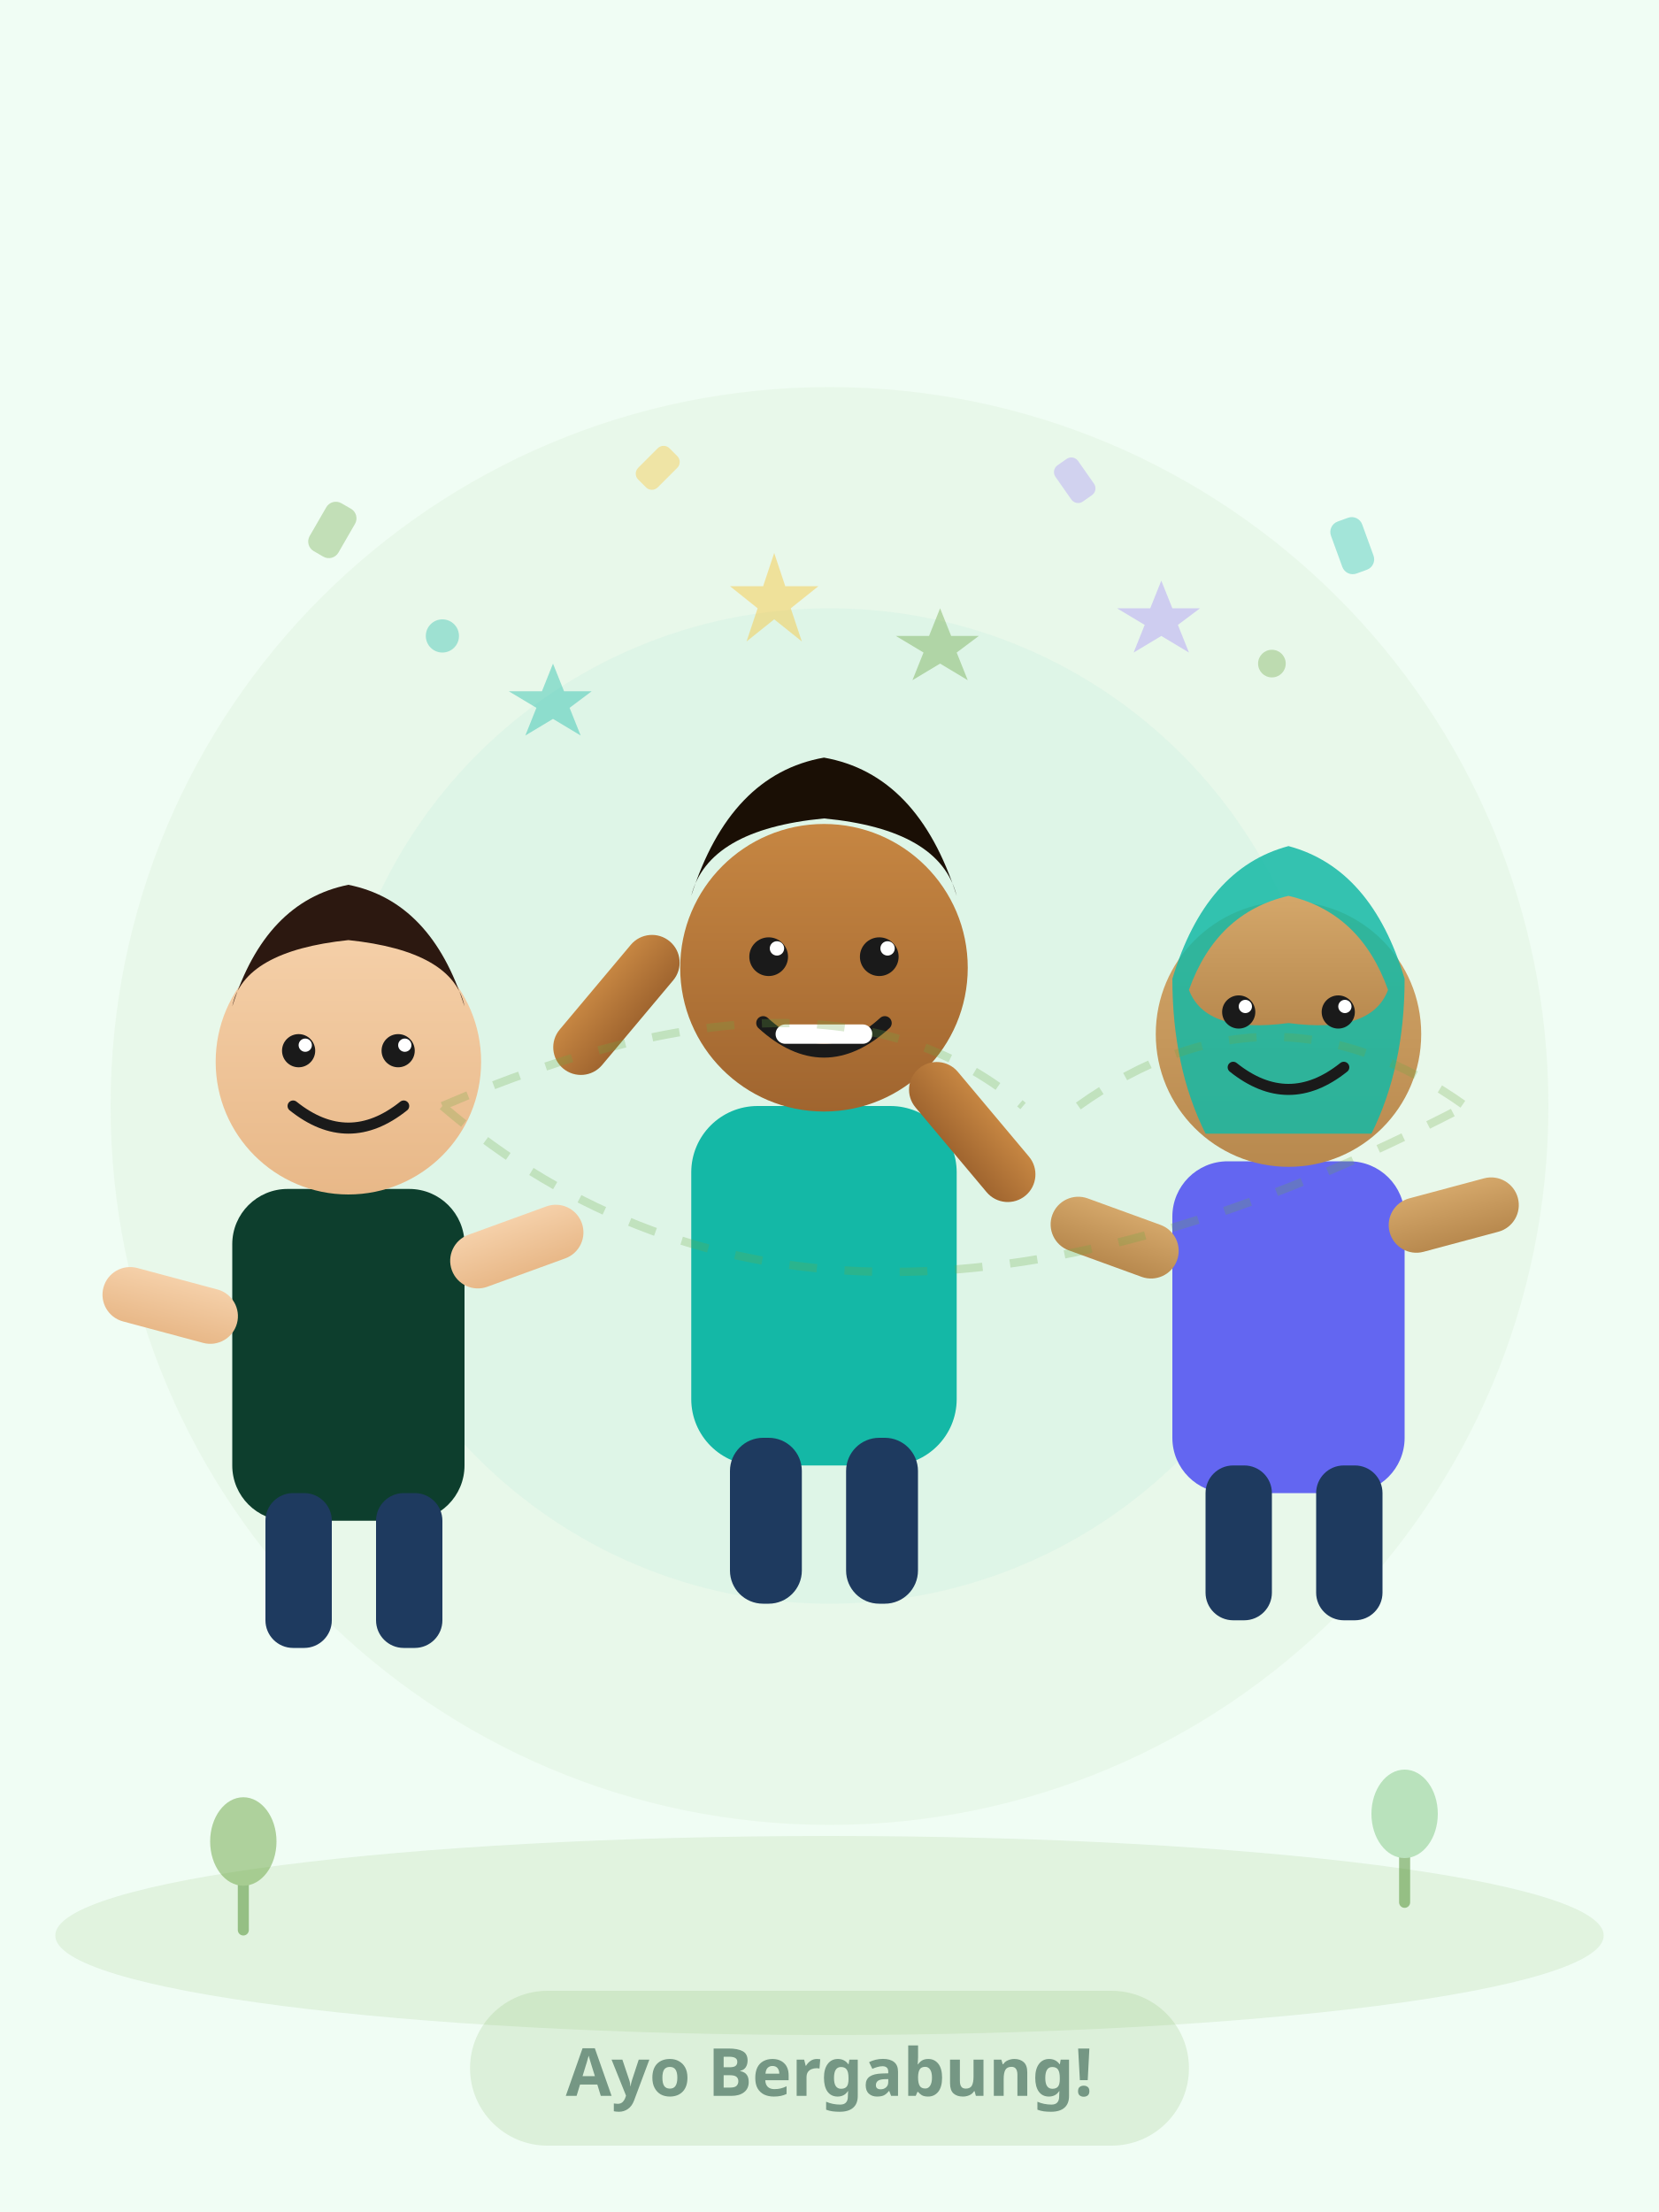
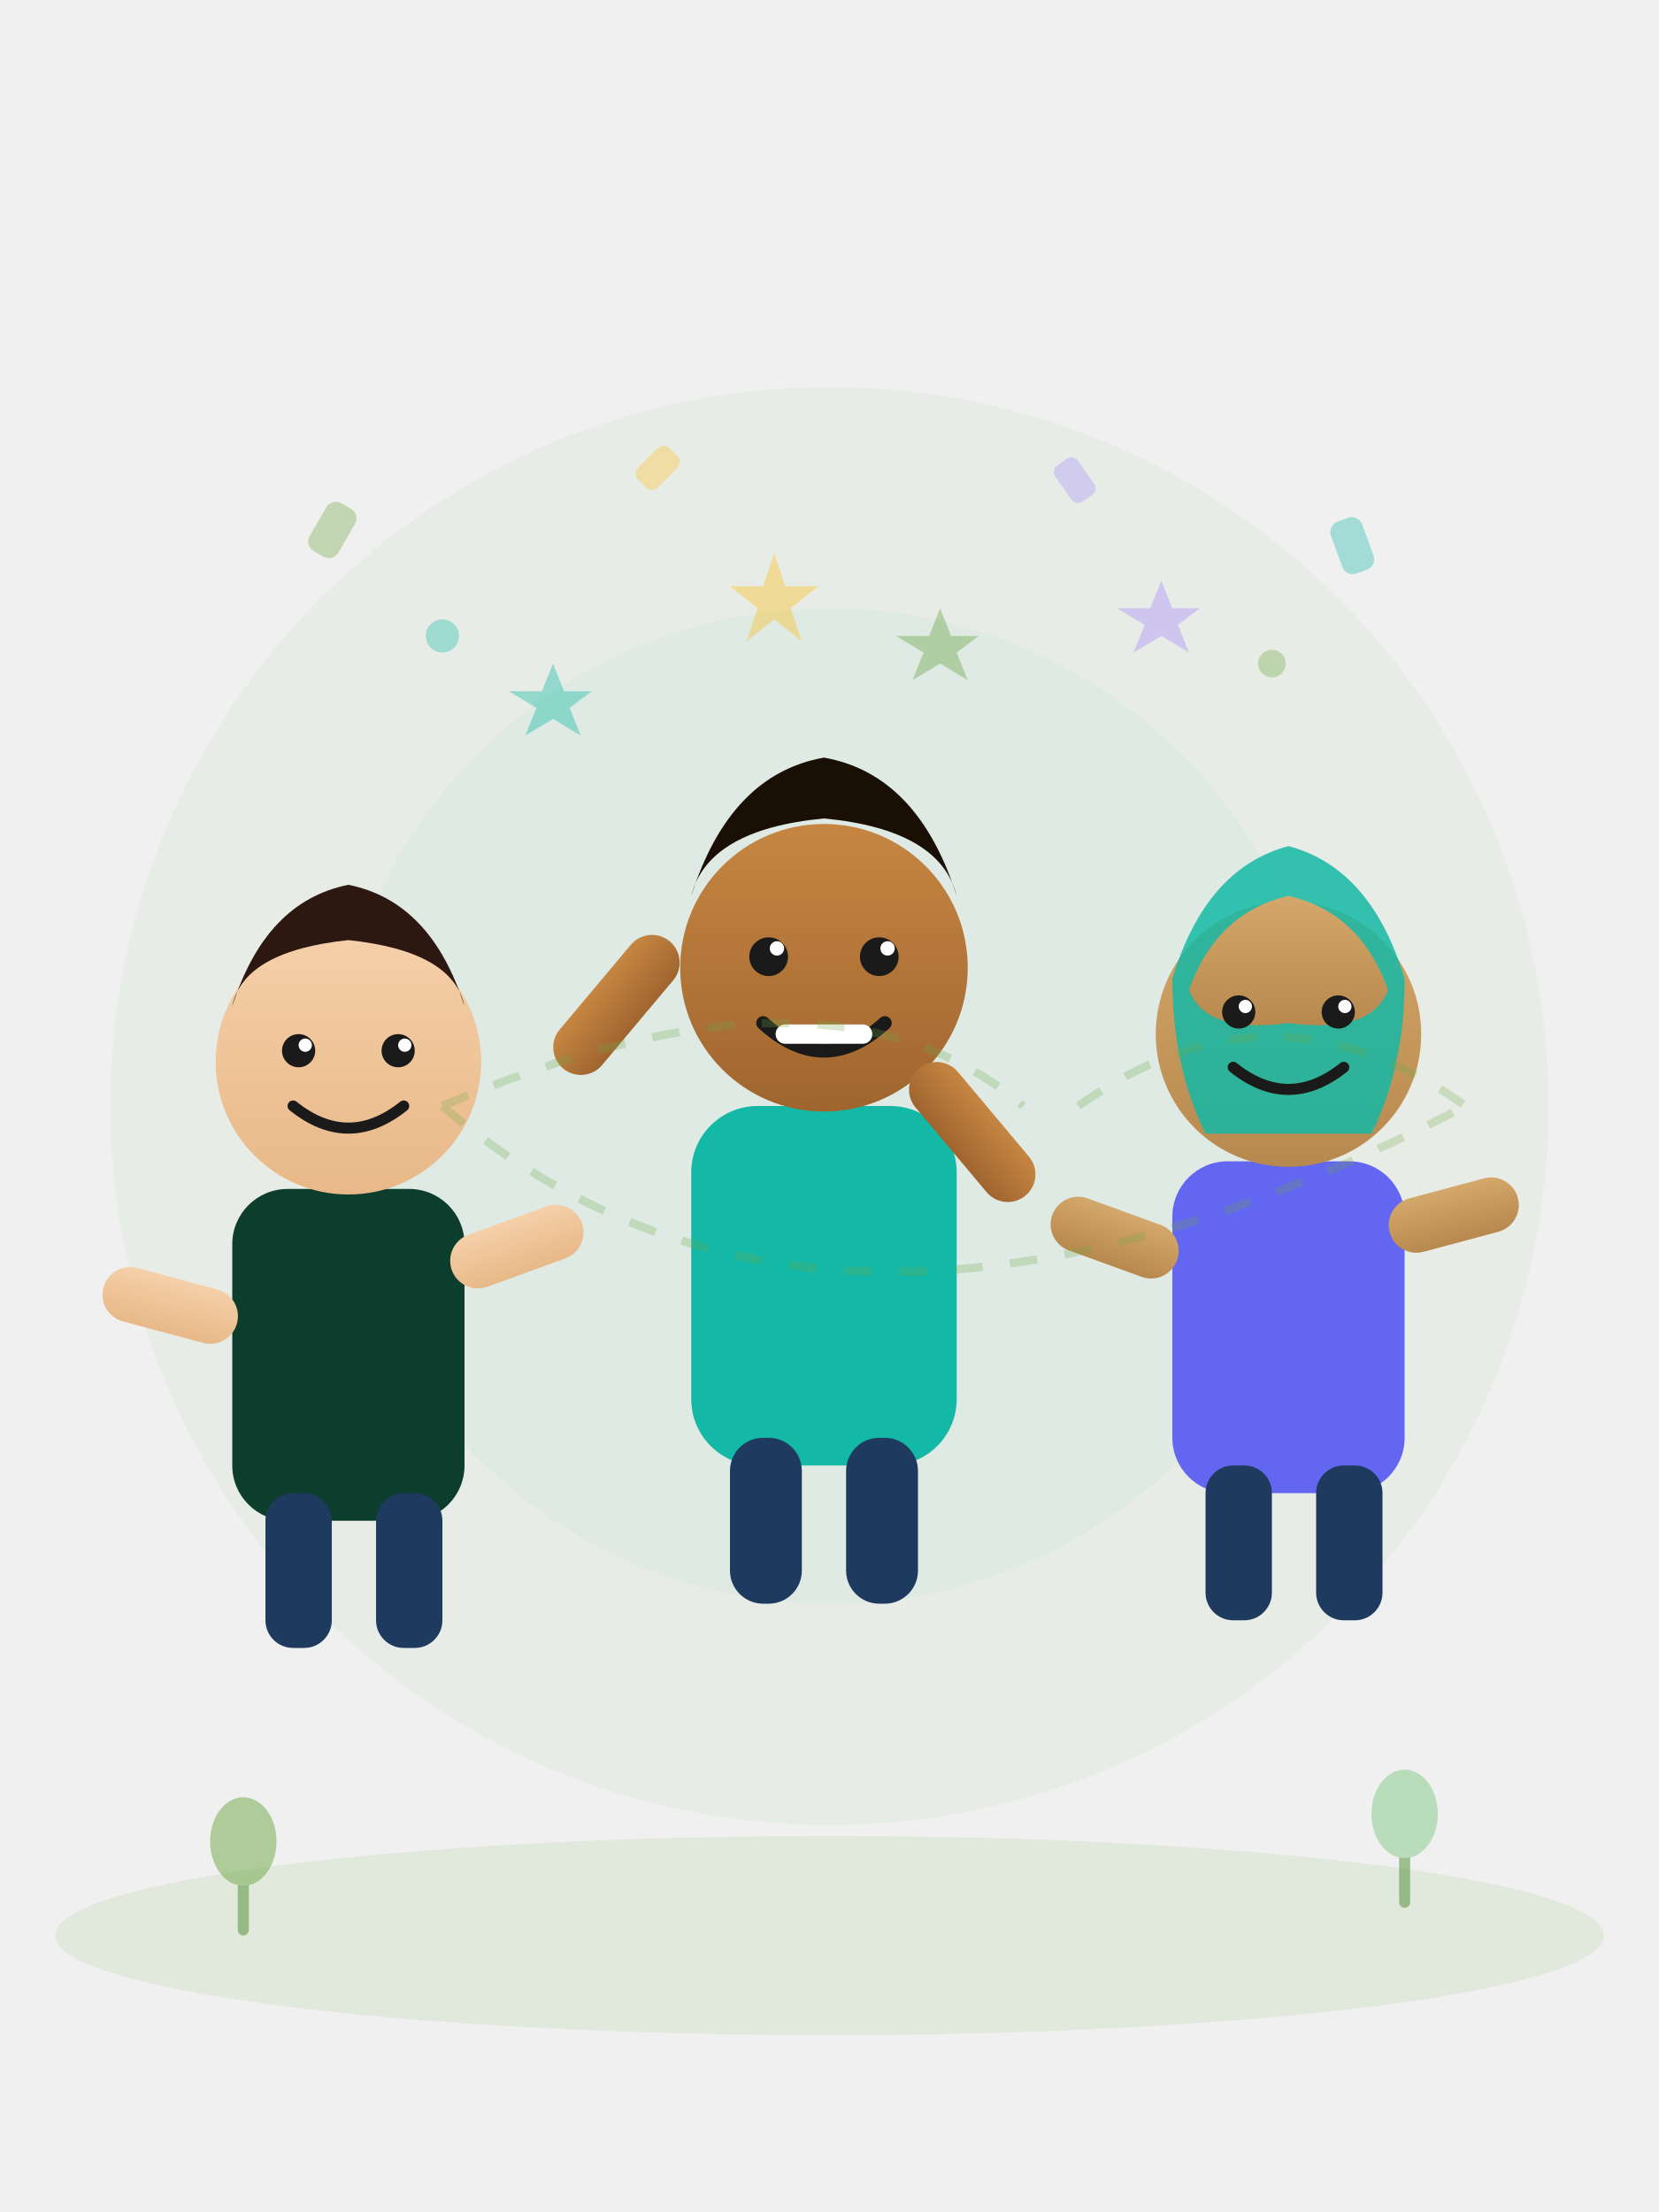
<svg xmlns="http://www.w3.org/2000/svg" viewBox="0 0 300 400" fill="none">
  <defs>
    <linearGradient id="s1" x1="0" y1="0" x2="0" y2="1">
      <stop offset="0%" stop-color="#f5d0a9" />
      <stop offset="100%" stop-color="#e8b888" />
    </linearGradient>
    <linearGradient id="s2" x1="0" y1="0" x2="0" y2="1">
      <stop offset="0%" stop-color="#c68642" />
      <stop offset="100%" stop-color="#a0652f" />
    </linearGradient>
    <linearGradient id="s3" x1="0" y1="0" x2="0" y2="1">
      <stop offset="0%" stop-color="#d4a76a" />
      <stop offset="100%" stop-color="#b8894e" />
    </linearGradient>
  </defs>
-   <rect width="300" height="400" fill="#f0fdf4" />
  <circle cx="150" cy="200" r="130" fill="#6CA644" opacity="0.06" />
  <circle cx="150" cy="200" r="90" fill="#14b8a6" opacity="0.05" />
  <ellipse cx="150" cy="350" rx="140" ry="18" fill="#6CA644" opacity="0.12" />
  <g transform="translate(30,160)">
    <rect x="12" y="55" width="42" height="60" rx="10" fill="#0D3E2D" />
    <circle cx="33" cy="32" r="24" fill="url(#s1)" />
    <path d="M12 22 Q18 3 33 0 Q48 3 54 22 Q52 12 33 10 Q14 12 12 22Z" fill="#2c1810" />
    <circle cx="24" cy="30" r="3" fill="#1a1a1a" />
    <circle cx="42" cy="30" r="3" fill="#1a1a1a" />
    <circle cx="25.2" cy="29" r="1.2" fill="white" />
    <circle cx="43.2" cy="29" r="1.2" fill="white" />
    <path d="M23 40 Q33 48 43 40" stroke="#1a1a1a" stroke-width="2" fill="none" stroke-linecap="round" />
    <rect x="50" y="65" width="25" height="10" rx="5" fill="url(#s1)" transform="rotate(-20,50,65)" />
    <rect x="-10" y="68" width="25" height="10" rx="5" fill="url(#s1)" transform="rotate(15,-10,68)" />
    <rect x="18" y="110" width="12" height="28" rx="5" fill="#1e3a5f" />
    <rect x="38" y="110" width="12" height="28" rx="5" fill="#1e3a5f" />
  </g>
  <g transform="translate(110,140)">
    <rect x="15" y="60" width="48" height="65" rx="12" fill="#14b8a6" />
    <circle cx="39" cy="35" r="26" fill="url(#s2)" />
    <path d="M15 22 Q22 0 39 -3 Q56 0 63 22 Q60 10 39 8 Q18 10 15 22Z" fill="#1a0f05" />
    <circle cx="29" cy="33" r="3.5" fill="#1a1a1a" />
    <circle cx="49" cy="33" r="3.5" fill="#1a1a1a" />
    <circle cx="30.5" cy="31.5" r="1.3" fill="white" />
    <circle cx="50.5" cy="31.5" r="1.3" fill="white" />
    <path d="M28 45 Q39 55 50 45" stroke="#1a1a1a" stroke-width="2.5" fill="none" stroke-linecap="round" />
    <path d="M32 47 L46 47" stroke="white" stroke-width="3.5" stroke-linecap="round" />
    <rect x="-12" y="50" width="30" height="10" rx="5" fill="url(#s2)" transform="rotate(-50,-12,50)" />
    <rect x="60" y="50" width="30" height="10" rx="5" fill="url(#s2)" transform="rotate(50,60,50)" />
    <rect x="22" y="120" width="13" height="30" rx="6" fill="#1e3a5f" />
    <rect x="43" y="120" width="13" height="30" rx="6" fill="#1e3a5f" />
  </g>
  <g transform="translate(200,155)">
    <rect x="12" y="55" width="42" height="60" rx="10" fill="#6366f1" />
    <circle cx="33" cy="32" r="24" fill="url(#s3)" />
    <path d="M12 22 Q18 2 33 -2 Q48 2 54 22 Q54 38 48 50 L18 50 Q12 38 12 22Z" fill="#14b8a6" opacity="0.85" />
    <path d="M15 24 Q20 10 33 7 Q46 10 51 24 Q48 32 33 30 Q18 32 15 24Z" fill="url(#s3)" />
    <circle cx="24" cy="28" r="3" fill="#1a1a1a" />
    <circle cx="42" cy="28" r="3" fill="#1a1a1a" />
    <circle cx="25.2" cy="27" r="1.2" fill="white" />
    <circle cx="43.2" cy="27" r="1.2" fill="white" />
    <path d="M23 38 Q33 46 43 38" stroke="#1a1a1a" stroke-width="2" fill="none" stroke-linecap="round" />
    <rect x="-8" y="60" width="24" height="10" rx="5" fill="url(#s3)" transform="rotate(20,-8,60)" />
    <rect x="50" y="63" width="24" height="10" rx="5" fill="url(#s3)" transform="rotate(-15,50,63)" />
    <rect x="18" y="110" width="12" height="28" rx="5" fill="#1e3a5f" />
    <rect x="38" y="110" width="12" height="28" rx="5" fill="#1e3a5f" />
  </g>
  <g stroke="#6CA644" stroke-width="1.5" stroke-dasharray="5,5" opacity="0.25" fill="none">
    <path d="M80 200 Q150 170 185 200" />
    <path d="M195 200 Q230 175 265 200" />
    <path d="M80 200 Q150 260 265 200" />
  </g>
  <g opacity="0.4">
    <path d="M140 100 L142 106 L148 106 L143 110 L145 116 L140 112 L135 116 L137 110 L132 106 L138 106Z" fill="#fbbf24" />
    <path d="M170 110 L172 115 L177 115 L173 118 L175 123 L170 120 L165 123 L167 118 L162 115 L168 115Z" fill="#6CA644" />
    <path d="M100 120 L102 125 L107 125 L103 128 L105 133 L100 130 L95 133 L97 128 L92 125 L98 125Z" fill="#14b8a6" />
    <path d="M210 105 L212 110 L217 110 L213 113 L215 118 L210 115 L205 118 L207 113 L202 110 L208 110Z" fill="#a78bfa" />
  </g>
  <g opacity="0.35">
    <rect x="60" y="90" width="6" height="10" rx="2" fill="#6CA644" transform="rotate(30,60,90)" />
    <rect x="240" y="95" width="6" height="10" rx="2" fill="#14b8a6" transform="rotate(-20,240,95)" />
    <rect x="120" y="80" width="5" height="8" rx="1.5" fill="#fbbf24" transform="rotate(45,120,80)" />
    <rect x="190" y="85" width="5" height="8" rx="1.5" fill="#a78bfa" transform="rotate(-35,190,85)" />
    <circle cx="80" cy="115" r="3" fill="#14b8a6" />
    <circle cx="230" cy="120" r="2.5" fill="#6CA644" />
  </g>
  <g transform="translate(40,330)" opacity="0.5">
    <rect x="3" y="5" width="2" height="15" rx="1" fill="#4a8c2a" />
    <ellipse cx="4" cy="3" rx="6" ry="8" fill="#6CA644" />
  </g>
  <g transform="translate(250,325)" opacity="0.5">
    <rect x="3" y="5" width="2" height="15" rx="1" fill="#4a8c2a" />
    <ellipse cx="4" cy="3" rx="6" ry="8" fill="#81c784" />
  </g>
-   <g transform="translate(85,360)">
-     <rect x="0" y="0" width="130" height="28" rx="14" fill="#6CA644" opacity="0.15" />
-     <text x="65" y="19" font-family="sans-serif" font-size="12" fill="#0D3E2D" text-anchor="middle" font-weight="bold" opacity="0.5">Ayo Bergabung!</text>
-   </g>
</svg>
